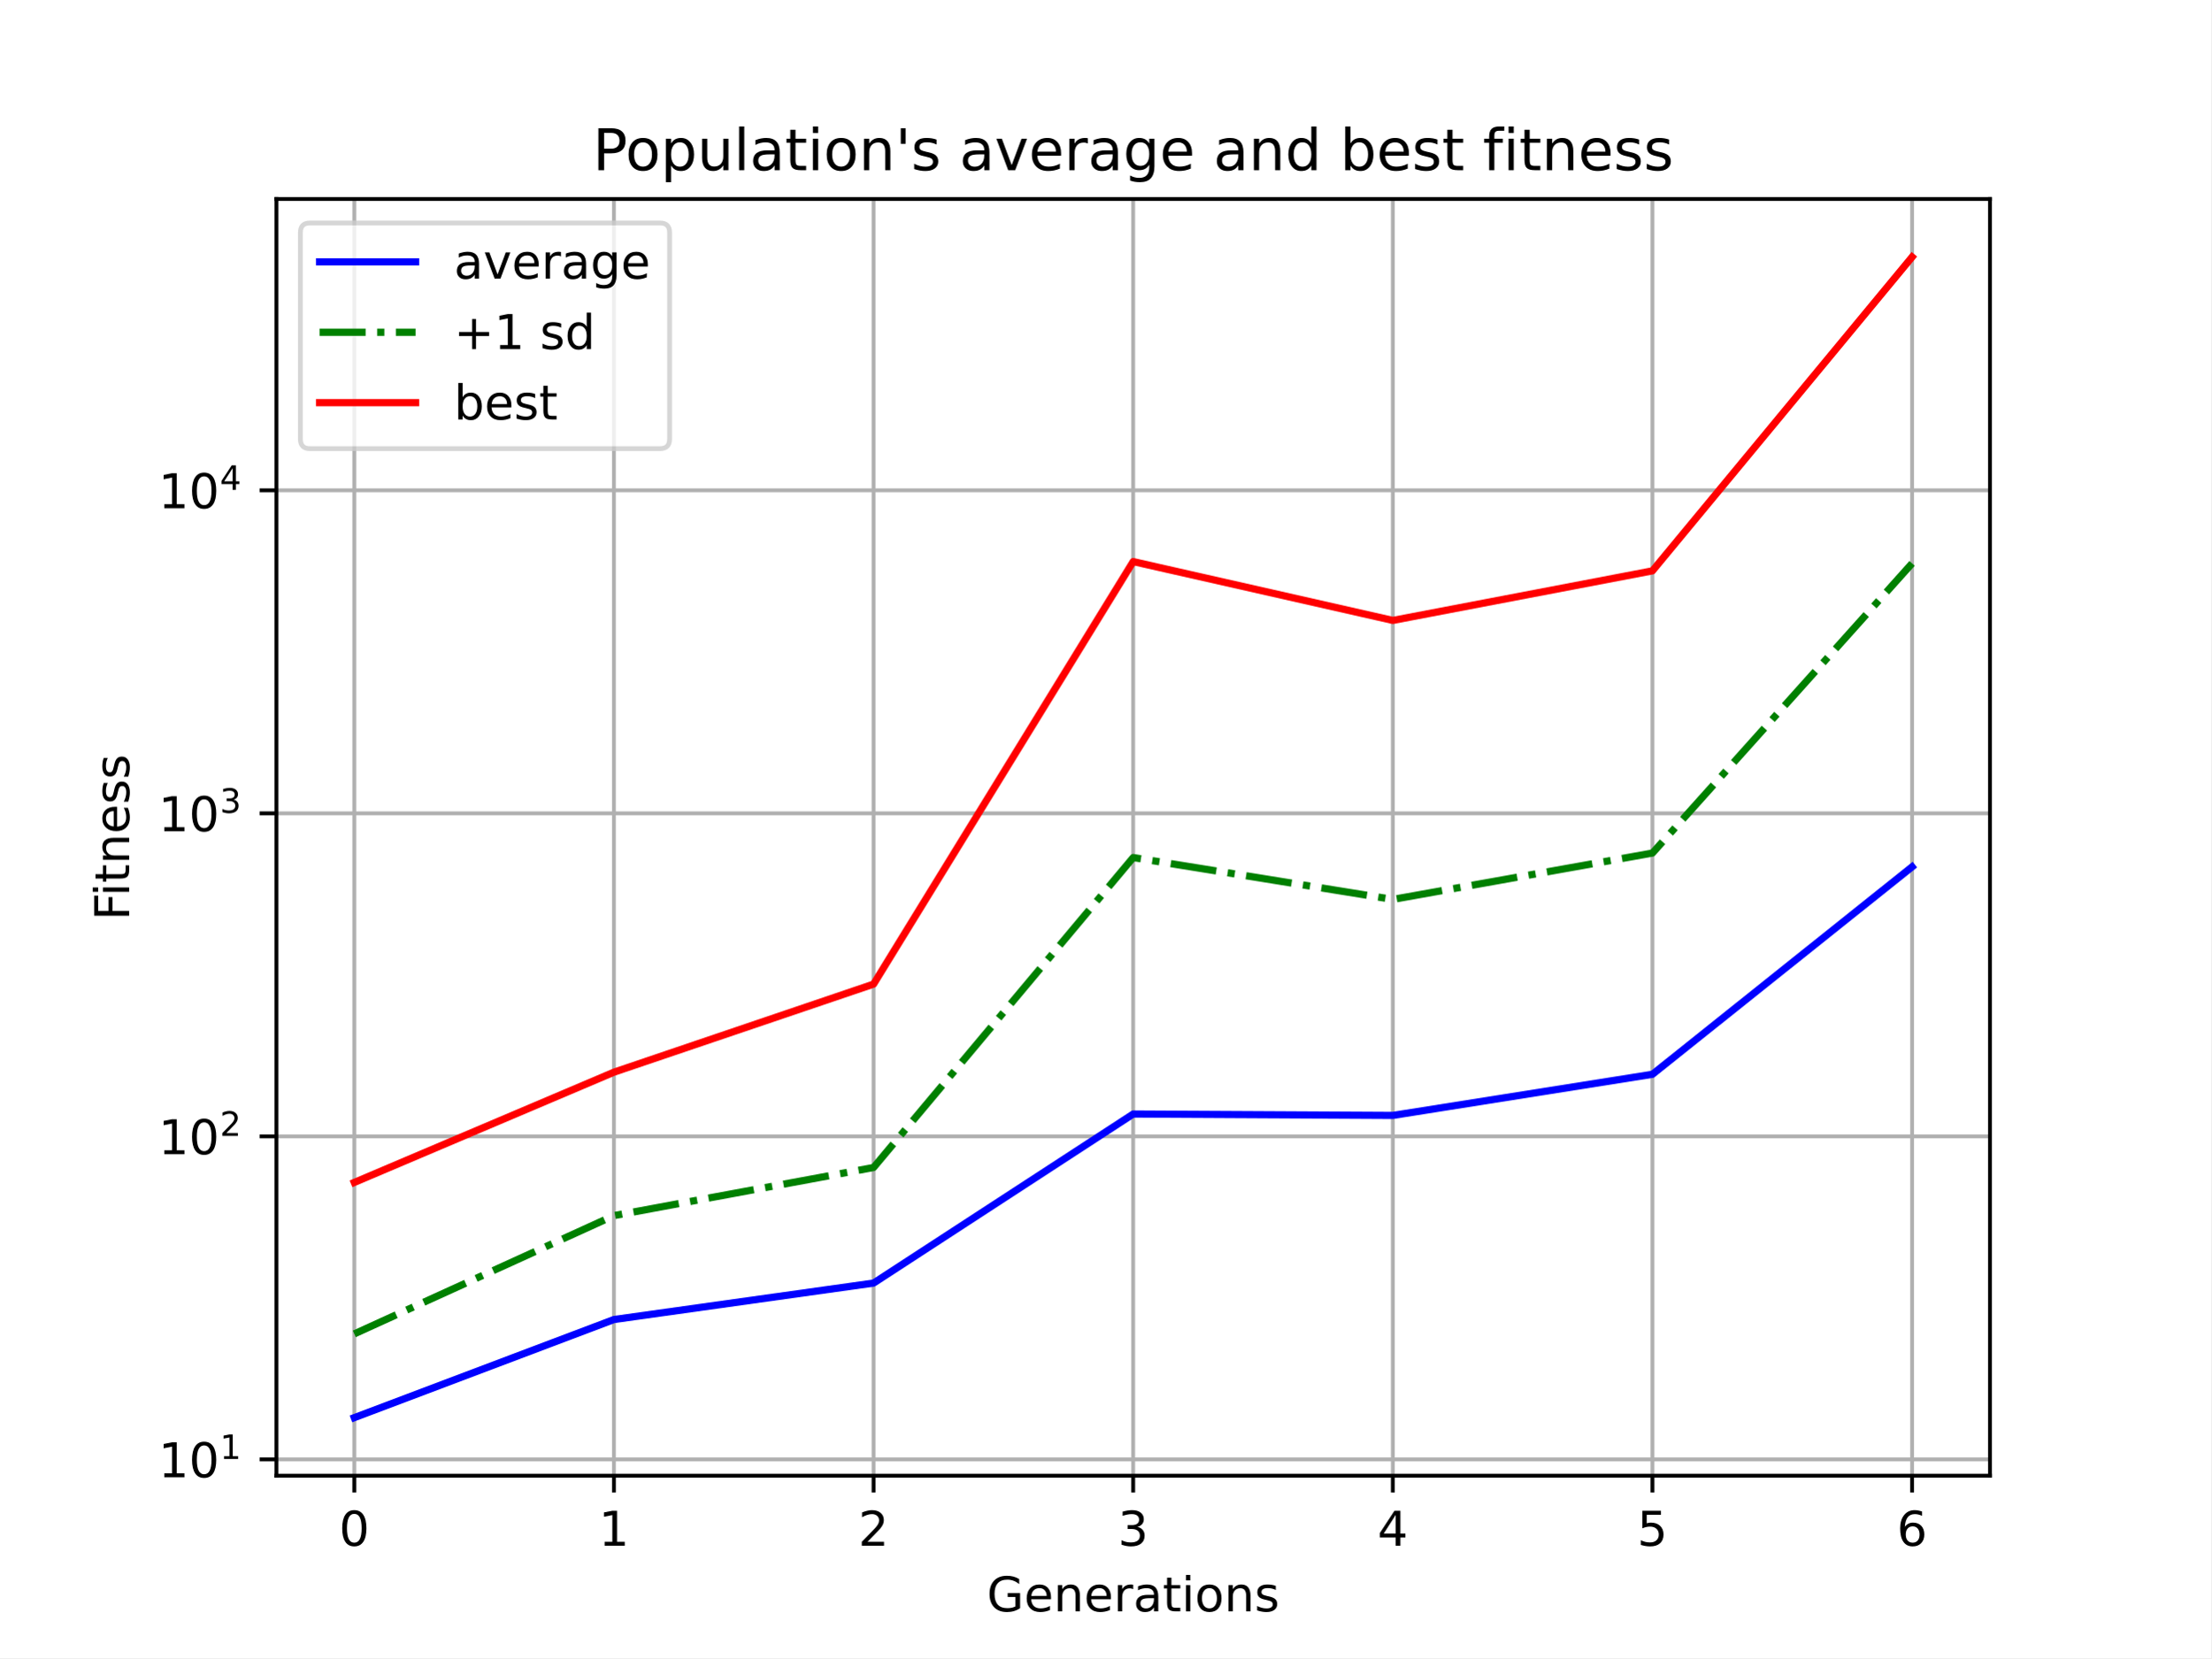
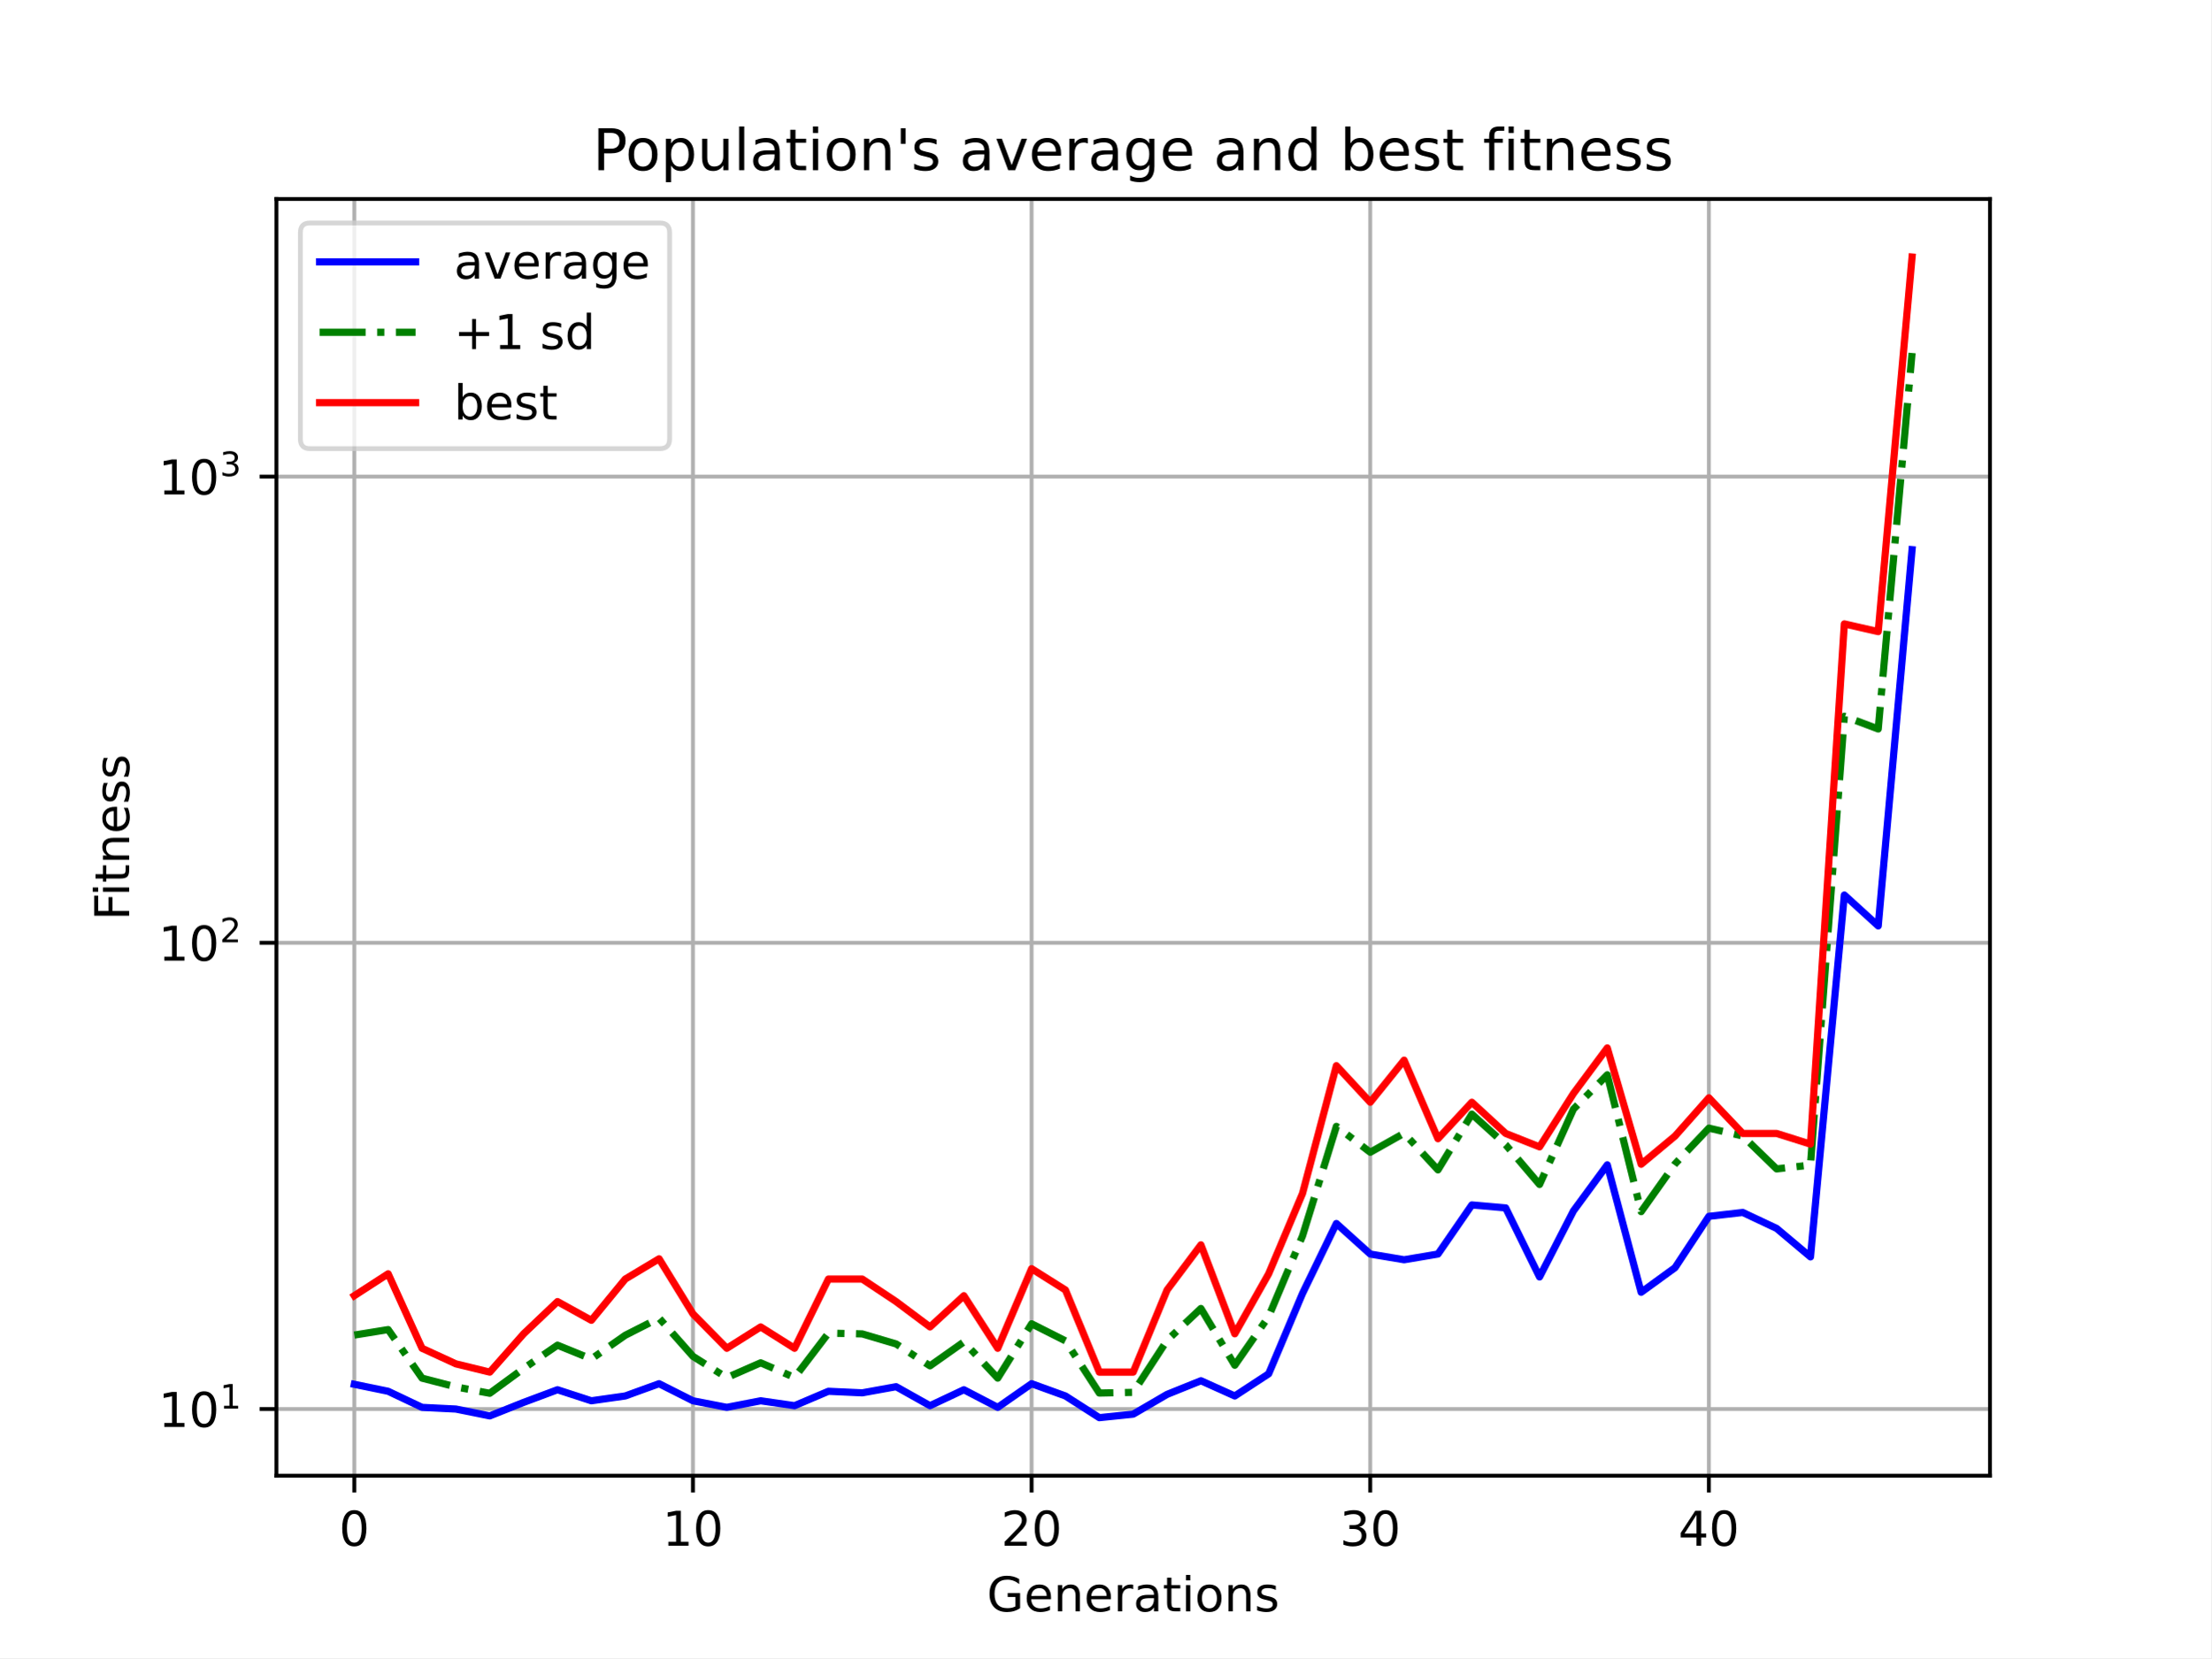
<svg xmlns="http://www.w3.org/2000/svg" xmlns:xlink="http://www.w3.org/1999/xlink" width="460.8pt" height="345.6pt" viewBox="0 0 460.8 345.6" version="1.1">
  <defs>
    <style type="text/css">*{stroke-linejoin: round; stroke-linecap: butt}</style>
  </defs>
  <g id="figure_1">
    <g id="patch_1">
      <path d="M 0 345.6  L 460.8 345.6  L 460.8 0  L 0 0  z " style="fill: #ffffff" />
    </g>
    <g id="axes_1">
      <g id="patch_2">
        <path d="M 57.6 307.584  L 414.72 307.584  L 414.72 41.472  L 57.6 41.472  z " style="fill: #ffffff" />
      </g>
      <g id="matplotlib.axis_1">
        <g id="xtick_1">
          <g id="line2d_1">
-             <path d="M 73.833 307.584  L 73.833 41.472  " clip-path="url(#paadba02a94)" style="fill: none; stroke: #b0b0b0; stroke-width: 0.8; stroke-linecap: square" />
+             <path d="M 73.833 307.584  L 73.833 41.472  " clip-path="url(#pd9f12e2601)" style="fill: none; stroke: #b0b0b0; stroke-width: 0.8; stroke-linecap: square" />
          </g>
          <g id="line2d_2">
            <defs>
-               <path id="m8c6b635241" d="M 0 0  L 0 3.5  " style="stroke: #000000; stroke-width: 0.8" />
-             </defs>
-             <g>
-               <use xlink:href="#m8c6b635241" x="73.833" y="307.584" style="stroke: #000000; stroke-width: 0.8" />
+               <path id="m0b320f01b3" d="M 0 0  L 0 3.5  " style="stroke: #000000; stroke-width: 0.8" />
+             </defs>
+             <g>
+               <use xlink:href="#m0b320f01b3" x="73.833" y="307.584" style="stroke: #000000; stroke-width: 0.8" />
            </g>
          </g>
          <g id="text_1">
            <g transform="translate(70.65148 322.1824)scale(0.1 -0.1)">
              <defs>
                <path id="DejaVuSans-30" d="M 2034 4250  Q 1547 4250 1301 3770  Q 1056 3291 1056 2328  Q 1056 1369 1301 889  Q 1547 409 2034 409  Q 2525 409 2770 889  Q 3016 1369 3016 2328  Q 3016 3291 2770 3770  Q 2525 4250 2034 4250  z M 2034 4750  Q 2819 4750 3233 4129  Q 3647 3509 3647 2328  Q 3647 1150 3233 529  Q 2819 -91 2034 -91  Q 1250 -91 836 529  Q 422 1150 422 2328  Q 422 3509 836 4129  Q 1250 4750 2034 4750  z " transform="scale(0.015625)" />
              </defs>
              <use xlink:href="#DejaVuSans-30" />
            </g>
          </g>
        </g>
        <g id="xtick_2">
          <g id="line2d_3">
-             <path d="M 127.942 307.584  L 127.942 41.472  " clip-path="url(#paadba02a94)" style="fill: none; stroke: #b0b0b0; stroke-width: 0.8; stroke-linecap: square" />
+             <path d="M 144.41 307.584  L 144.41 41.472  " clip-path="url(#pd9f12e2601)" style="fill: none; stroke: #b0b0b0; stroke-width: 0.8; stroke-linecap: square" />
          </g>
          <g id="line2d_4">
            <g>
-               <use xlink:href="#m8c6b635241" x="127.942" y="307.584" style="stroke: #000000; stroke-width: 0.8" />
+               <use xlink:href="#m0b320f01b3" x="144.41" y="307.584" style="stroke: #000000; stroke-width: 0.8" />
            </g>
          </g>
          <g id="text_2">
-             <g transform="translate(124.7606 322.1824)scale(0.1 -0.1)">
+             <g transform="translate(138.0473 322.1824)scale(0.1 -0.1)">
              <defs>
                <path id="DejaVuSans-31" d="M 794 531  L 1825 531  L 1825 4091  L 703 3866  L 703 4441  L 1819 4666  L 2450 4666  L 2450 531  L 3481 531  L 3481 0  L 794 0  L 794 531  z " transform="scale(0.015625)" />
              </defs>
              <use xlink:href="#DejaVuSans-31" />
+               <use xlink:href="#DejaVuSans-30" x="63.623" />
            </g>
          </g>
        </g>
        <g id="xtick_3">
          <g id="line2d_5">
-             <path d="M 182.051 307.584  L 182.051 41.472  " clip-path="url(#paadba02a94)" style="fill: none; stroke: #b0b0b0; stroke-width: 0.8; stroke-linecap: square" />
+             <path d="M 214.987 307.584  L 214.987 41.472  " clip-path="url(#pd9f12e2601)" style="fill: none; stroke: #b0b0b0; stroke-width: 0.8; stroke-linecap: square" />
          </g>
          <g id="line2d_6">
            <g>
-               <use xlink:href="#m8c6b635241" x="182.051" y="307.584" style="stroke: #000000; stroke-width: 0.8" />
+               <use xlink:href="#m0b320f01b3" x="214.987" y="307.584" style="stroke: #000000; stroke-width: 0.8" />
            </g>
          </g>
          <g id="text_3">
-             <g transform="translate(178.8697 322.1824)scale(0.1 -0.1)">
+             <g transform="translate(208.6244 322.1824)scale(0.1 -0.1)">
              <defs>
                <path id="DejaVuSans-32" d="M 1228 531  L 3431 531  L 3431 0  L 469 0  L 469 531  Q 828 903 1448 1529  Q 2069 2156 2228 2338  Q 2531 2678 2651 2914  Q 2772 3150 2772 3378  Q 2772 3750 2511 3984  Q 2250 4219 1831 4219  Q 1534 4219 1204 4116  Q 875 4013 500 3803  L 500 4441  Q 881 4594 1212 4672  Q 1544 4750 1819 4750  Q 2544 4750 2975 4387  Q 3406 4025 3406 3419  Q 3406 3131 3298 2873  Q 3191 2616 2906 2266  Q 2828 2175 2409 1742  Q 1991 1309 1228 531  z " transform="scale(0.015625)" />
              </defs>
              <use xlink:href="#DejaVuSans-32" />
+               <use xlink:href="#DejaVuSans-30" x="63.623" />
            </g>
          </g>
        </g>
        <g id="xtick_4">
          <g id="line2d_7">
-             <path d="M 236.16 307.584  L 236.16 41.472  " clip-path="url(#paadba02a94)" style="fill: none; stroke: #b0b0b0; stroke-width: 0.8; stroke-linecap: square" />
+             <path d="M 285.564 307.584  L 285.564 41.472  " clip-path="url(#pd9f12e2601)" style="fill: none; stroke: #b0b0b0; stroke-width: 0.8; stroke-linecap: square" />
          </g>
          <g id="line2d_8">
            <g>
-               <use xlink:href="#m8c6b635241" x="236.16" y="307.584" style="stroke: #000000; stroke-width: 0.8" />
+               <use xlink:href="#m0b320f01b3" x="285.564" y="307.584" style="stroke: #000000; stroke-width: 0.8" />
            </g>
          </g>
          <g id="text_4">
-             <g transform="translate(232.9787 322.1824)scale(0.1 -0.1)">
+             <g transform="translate(279.2015 322.1824)scale(0.1 -0.1)">
              <defs>
                <path id="DejaVuSans-33" d="M 2597 2516  Q 3050 2419 3304 2112  Q 3559 1806 3559 1356  Q 3559 666 3084 287  Q 2609 -91 1734 -91  Q 1441 -91 1130 -33  Q 819 25 488 141  L 488 750  Q 750 597 1062 519  Q 1375 441 1716 441  Q 2309 441 2620 675  Q 2931 909 2931 1356  Q 2931 1769 2642 2001  Q 2353 2234 1838 2234  L 1294 2234  L 1294 2753  L 1863 2753  Q 2328 2753 2575 2939  Q 2822 3125 2822 3475  Q 2822 3834 2567 4026  Q 2313 4219 1838 4219  Q 1578 4219 1281 4162  Q 984 4106 628 3988  L 628 4550  Q 988 4650 1302 4700  Q 1616 4750 1894 4750  Q 2613 4750 3031 4423  Q 3450 4097 3450 3541  Q 3450 3153 3228 2886  Q 3006 2619 2597 2516  z " transform="scale(0.015625)" />
              </defs>
              <use xlink:href="#DejaVuSans-33" />
+               <use xlink:href="#DejaVuSans-30" x="63.623" />
            </g>
          </g>
        </g>
        <g id="xtick_5">
          <g id="line2d_9">
-             <path d="M 290.269 307.584  L 290.269 41.472  " clip-path="url(#paadba02a94)" style="fill: none; stroke: #b0b0b0; stroke-width: 0.8; stroke-linecap: square" />
+             <path d="M 356.141 307.584  L 356.141 41.472  " clip-path="url(#pd9f12e2601)" style="fill: none; stroke: #b0b0b0; stroke-width: 0.8; stroke-linecap: square" />
          </g>
          <g id="line2d_10">
            <g>
-               <use xlink:href="#m8c6b635241" x="290.269" y="307.584" style="stroke: #000000; stroke-width: 0.8" />
+               <use xlink:href="#m0b320f01b3" x="356.141" y="307.584" style="stroke: #000000; stroke-width: 0.8" />
            </g>
          </g>
          <g id="text_5">
-             <g transform="translate(287.0878 322.1824)scale(0.1 -0.1)">
+             <g transform="translate(349.7785 322.1824)scale(0.1 -0.1)">
              <defs>
                <path id="DejaVuSans-34" d="M 2419 4116  L 825 1625  L 2419 1625  L 2419 4116  z M 2253 4666  L 3047 4666  L 3047 1625  L 3713 1625  L 3713 1100  L 3047 1100  L 3047 0  L 2419 0  L 2419 1100  L 313 1100  L 313 1709  L 2253 4666  z " transform="scale(0.015625)" />
              </defs>
              <use xlink:href="#DejaVuSans-34" />
-             </g>
-           </g>
-         </g>
-         <g id="xtick_6">
-           <g id="line2d_11">
-             <path d="M 344.378 307.584  L 344.378 41.472  " clip-path="url(#paadba02a94)" style="fill: none; stroke: #b0b0b0; stroke-width: 0.8; stroke-linecap: square" />
-           </g>
-           <g id="line2d_12">
-             <g>
-               <use xlink:href="#m8c6b635241" x="344.378" y="307.584" style="stroke: #000000; stroke-width: 0.8" />
-             </g>
-           </g>
-           <g id="text_6">
-             <g transform="translate(341.1969 322.1824)scale(0.1 -0.1)">
-               <defs>
-                 <path id="DejaVuSans-35" d="M 691 4666  L 3169 4666  L 3169 4134  L 1269 4134  L 1269 2991  Q 1406 3038 1543 3061  Q 1681 3084 1819 3084  Q 2600 3084 3056 2656  Q 3513 2228 3513 1497  Q 3513 744 3044 326  Q 2575 -91 1722 -91  Q 1428 -91 1123 -41  Q 819 9 494 109  L 494 744  Q 775 591 1075 516  Q 1375 441 1709 441  Q 2250 441 2565 725  Q 2881 1009 2881 1497  Q 2881 1984 2565 2268  Q 2250 2553 1709 2553  Q 1456 2553 1204 2497  Q 953 2441 691 2322  L 691 4666  z " transform="scale(0.015625)" />
-               </defs>
-               <use xlink:href="#DejaVuSans-35" />
-             </g>
-           </g>
-         </g>
-         <g id="xtick_7">
-           <g id="line2d_13">
-             <path d="M 398.487 307.584  L 398.487 41.472  " clip-path="url(#paadba02a94)" style="fill: none; stroke: #b0b0b0; stroke-width: 0.8; stroke-linecap: square" />
-           </g>
-           <g id="line2d_14">
-             <g>
-               <use xlink:href="#m8c6b635241" x="398.487" y="307.584" style="stroke: #000000; stroke-width: 0.8" />
-             </g>
-           </g>
-           <g id="text_7">
-             <g transform="translate(395.306 322.1824)scale(0.1 -0.1)">
-               <defs>
-                 <path id="DejaVuSans-36" d="M 2113 2584  Q 1688 2584 1439 2293  Q 1191 2003 1191 1497  Q 1191 994 1439 701  Q 1688 409 2113 409  Q 2538 409 2786 701  Q 3034 994 3034 1497  Q 3034 2003 2786 2293  Q 2538 2584 2113 2584  z M 3366 4563  L 3366 3988  Q 3128 4100 2886 4159  Q 2644 4219 2406 4219  Q 1781 4219 1451 3797  Q 1122 3375 1075 2522  Q 1259 2794 1537 2939  Q 1816 3084 2150 3084  Q 2853 3084 3261 2657  Q 3669 2231 3669 1497  Q 3669 778 3244 343  Q 2819 -91 2113 -91  Q 1303 -91 875 529  Q 447 1150 447 2328  Q 447 3434 972 4092  Q 1497 4750 2381 4750  Q 2619 4750 2861 4703  Q 3103 4656 3366 4563  z " transform="scale(0.015625)" />
-               </defs>
-               <use xlink:href="#DejaVuSans-36" />
-             </g>
-           </g>
-         </g>
-         <g id="text_8">
+               <use xlink:href="#DejaVuSans-30" x="63.623" />
+             </g>
+           </g>
+         </g>
+         <g id="text_6">
          <g transform="translate(205.6623 335.8606)scale(0.1 -0.1)">
            <defs>
              <path id="DejaVuSans-47" d="M 3809 666  L 3809 1919  L 2778 1919  L 2778 2438  L 4434 2438  L 4434 434  Q 4069 175 3628 42  Q 3188 -91 2688 -91  Q 1594 -91 976 548  Q 359 1188 359 2328  Q 359 3472 976 4111  Q 1594 4750 2688 4750  Q 3144 4750 3555 4637  Q 3966 4525 4313 4306  L 4313 3634  Q 3963 3931 3569 4081  Q 3175 4231 2741 4231  Q 1884 4231 1454 3753  Q 1025 3275 1025 2328  Q 1025 1384 1454 906  Q 1884 428 2741 428  Q 3075 428 3337 486  Q 3600 544 3809 666  z " transform="scale(0.015625)" />
              <path id="DejaVuSans-65" d="M 3597 1894  L 3597 1613  L 953 1613  Q 991 1019 1311 708  Q 1631 397 2203 397  Q 2534 397 2845 478  Q 3156 559 3463 722  L 3463 178  Q 3153 47 2828 -22  Q 2503 -91 2169 -91  Q 1331 -91 842 396  Q 353 884 353 1716  Q 353 2575 817 3079  Q 1281 3584 2069 3584  Q 2775 3584 3186 3129  Q 3597 2675 3597 1894  z M 3022 2063  Q 3016 2534 2758 2815  Q 2500 3097 2075 3097  Q 1594 3097 1305 2825  Q 1016 2553 972 2059  L 3022 2063  z " transform="scale(0.015625)" />
              <path id="DejaVuSans-6e" d="M 3513 2113  L 3513 0  L 2938 0  L 2938 2094  Q 2938 2591 2744 2837  Q 2550 3084 2163 3084  Q 1697 3084 1428 2787  Q 1159 2491 1159 1978  L 1159 0  L 581 0  L 581 3500  L 1159 3500  L 1159 2956  Q 1366 3272 1645 3428  Q 1925 3584 2291 3584  Q 2894 3584 3203 3211  Q 3513 2838 3513 2113  z " transform="scale(0.015625)" />
              <path id="DejaVuSans-72" d="M 2631 2963  Q 2534 3019 2420 3045  Q 2306 3072 2169 3072  Q 1681 3072 1420 2755  Q 1159 2438 1159 1844  L 1159 0  L 581 0  L 581 3500  L 1159 3500  L 1159 2956  Q 1341 3275 1631 3429  Q 1922 3584 2338 3584  Q 2397 3584 2469 3576  Q 2541 3569 2628 3553  L 2631 2963  z " transform="scale(0.015625)" />
              <path id="DejaVuSans-61" d="M 2194 1759  Q 1497 1759 1228 1600  Q 959 1441 959 1056  Q 959 750 1161 570  Q 1363 391 1709 391  Q 2188 391 2477 730  Q 2766 1069 2766 1631  L 2766 1759  L 2194 1759  z M 3341 1997  L 3341 0  L 2766 0  L 2766 531  Q 2569 213 2275 61  Q 1981 -91 1556 -91  Q 1019 -91 701 211  Q 384 513 384 1019  Q 384 1609 779 1909  Q 1175 2209 1959 2209  L 2766 2209  L 2766 2266  Q 2766 2663 2505 2880  Q 2244 3097 1772 3097  Q 1472 3097 1187 3025  Q 903 2953 641 2809  L 641 3341  Q 956 3463 1253 3523  Q 1550 3584 1831 3584  Q 2591 3584 2966 3190  Q 3341 2797 3341 1997  z " transform="scale(0.015625)" />
              <path id="DejaVuSans-74" d="M 1172 4494  L 1172 3500  L 2356 3500  L 2356 3053  L 1172 3053  L 1172 1153  Q 1172 725 1289 603  Q 1406 481 1766 481  L 2356 481  L 2356 0  L 1766 0  Q 1100 0 847 248  Q 594 497 594 1153  L 594 3053  L 172 3053  L 172 3500  L 594 3500  L 594 4494  L 1172 4494  z " transform="scale(0.015625)" />
              <path id="DejaVuSans-69" d="M 603 3500  L 1178 3500  L 1178 0  L 603 0  L 603 3500  z M 603 4863  L 1178 4863  L 1178 4134  L 603 4134  L 603 4863  z " transform="scale(0.015625)" />
              <path id="DejaVuSans-6f" d="M 1959 3097  Q 1497 3097 1228 2736  Q 959 2375 959 1747  Q 959 1119 1226 758  Q 1494 397 1959 397  Q 2419 397 2687 759  Q 2956 1122 2956 1747  Q 2956 2369 2687 2733  Q 2419 3097 1959 3097  z M 1959 3584  Q 2709 3584 3137 3096  Q 3566 2609 3566 1747  Q 3566 888 3137 398  Q 2709 -91 1959 -91  Q 1206 -91 779 398  Q 353 888 353 1747  Q 353 2609 779 3096  Q 1206 3584 1959 3584  z " transform="scale(0.015625)" />
              <path id="DejaVuSans-73" d="M 2834 3397  L 2834 2853  Q 2591 2978 2328 3040  Q 2066 3103 1784 3103  Q 1356 3103 1142 2972  Q 928 2841 928 2578  Q 928 2378 1081 2264  Q 1234 2150 1697 2047  L 1894 2003  Q 2506 1872 2764 1633  Q 3022 1394 3022 966  Q 3022 478 2636 193  Q 2250 -91 1575 -91  Q 1294 -91 989 -36  Q 684 19 347 128  L 347 722  Q 666 556 975 473  Q 1284 391 1588 391  Q 1994 391 2212 530  Q 2431 669 2431 922  Q 2431 1156 2273 1281  Q 2116 1406 1581 1522  L 1381 1569  Q 847 1681 609 1914  Q 372 2147 372 2553  Q 372 3047 722 3315  Q 1072 3584 1716 3584  Q 2034 3584 2315 3537  Q 2597 3491 2834 3397  z " transform="scale(0.015625)" />
            </defs>
            <use xlink:href="#DejaVuSans-47" />
            <use xlink:href="#DejaVuSans-65" x="77.49" />
            <use xlink:href="#DejaVuSans-6e" x="139.014" />
            <use xlink:href="#DejaVuSans-65" x="202.393" />
            <use xlink:href="#DejaVuSans-72" x="263.916" />
            <use xlink:href="#DejaVuSans-61" x="305.029" />
            <use xlink:href="#DejaVuSans-74" x="366.309" />
            <use xlink:href="#DejaVuSans-69" x="405.518" />
            <use xlink:href="#DejaVuSans-6f" x="433.301" />
            <use xlink:href="#DejaVuSans-6e" x="494.482" />
            <use xlink:href="#DejaVuSans-73" x="557.861" />
          </g>
        </g>
      </g>
      <g id="matplotlib.axis_2">
        <g id="ytick_1">
-           <g id="line2d_15">
-             <path d="M 57.6 304.188  L 414.72 304.188  " clip-path="url(#paadba02a94)" style="fill: none; stroke: #b0b0b0; stroke-width: 0.8; stroke-linecap: square" />
-           </g>
-           <g id="line2d_16">
-             <defs>
-               <path id="m89aafe4a63" d="M 0 0  L -3.5 0  " style="stroke: #000000; stroke-width: 0.8" />
-             </defs>
-             <g>
-               <use xlink:href="#m89aafe4a63" x="57.6" y="304.188" style="stroke: #000000; stroke-width: 0.8" />
-             </g>
-           </g>
-           <g id="text_9">
-             <g transform="translate(33 307.9869)scale(0.1 -0.1)">
+           <g id="line2d_11">
+             <path d="M 57.6 293.692  L 414.72 293.692  " clip-path="url(#pd9f12e2601)" style="fill: none; stroke: #b0b0b0; stroke-width: 0.8; stroke-linecap: square" />
+           </g>
+           <g id="line2d_12">
+             <defs>
+               <path id="m9c32c6e83b" d="M 0 0  L -3.5 0  " style="stroke: #000000; stroke-width: 0.8" />
+             </defs>
+             <g>
+               <use xlink:href="#m9c32c6e83b" x="57.6" y="293.692" style="stroke: #000000; stroke-width: 0.8" />
+             </g>
+           </g>
+           <g id="text_7">
+             <g transform="translate(33 297.491)scale(0.1 -0.1)">
              <use xlink:href="#DejaVuSans-31" transform="translate(0 0.684375)" />
              <use xlink:href="#DejaVuSans-30" transform="translate(63.62305 0.684375)" />
              <use xlink:href="#DejaVuSans-31" transform="translate(128.2031 38.96563)scale(0.7)" />
            </g>
          </g>
        </g>
        <g id="ytick_2">
-           <g id="line2d_17">
-             <path d="M 57.6 236.856  L 414.72 236.856  " clip-path="url(#paadba02a94)" style="fill: none; stroke: #b0b0b0; stroke-width: 0.8; stroke-linecap: square" />
-           </g>
-           <g id="line2d_18">
-             <g>
-               <use xlink:href="#m89aafe4a63" x="57.6" y="236.856" style="stroke: #000000; stroke-width: 0.8" />
-             </g>
-           </g>
-           <g id="text_10">
-             <g transform="translate(33 240.655)scale(0.1 -0.1)">
+           <g id="line2d_13">
+             <path d="M 57.6 196.509  L 414.72 196.509  " clip-path="url(#pd9f12e2601)" style="fill: none; stroke: #b0b0b0; stroke-width: 0.8; stroke-linecap: square" />
+           </g>
+           <g id="line2d_14">
+             <g>
+               <use xlink:href="#m9c32c6e83b" x="57.6" y="196.509" style="stroke: #000000; stroke-width: 0.8" />
+             </g>
+           </g>
+           <g id="text_8">
+             <g transform="translate(33 200.3084)scale(0.1 -0.1)">
              <use xlink:href="#DejaVuSans-31" transform="translate(0 0.765625)" />
              <use xlink:href="#DejaVuSans-30" transform="translate(63.62305 0.765625)" />
              <use xlink:href="#DejaVuSans-32" transform="translate(128.2031 39.04688)scale(0.7)" />
            </g>
          </g>
        </g>
        <g id="ytick_3">
-           <g id="line2d_19">
-             <path d="M 57.6 169.524  L 414.72 169.524  " clip-path="url(#paadba02a94)" style="fill: none; stroke: #b0b0b0; stroke-width: 0.8; stroke-linecap: square" />
-           </g>
-           <g id="line2d_20">
-             <g>
-               <use xlink:href="#m89aafe4a63" x="57.6" y="169.524" style="stroke: #000000; stroke-width: 0.8" />
-             </g>
-           </g>
-           <g id="text_11">
-             <g transform="translate(33 173.3231)scale(0.1 -0.1)">
+           <g id="line2d_15">
+             <path d="M 57.6 99.327  L 414.72 99.327  " clip-path="url(#pd9f12e2601)" style="fill: none; stroke: #b0b0b0; stroke-width: 0.8; stroke-linecap: square" />
+           </g>
+           <g id="line2d_16">
+             <g>
+               <use xlink:href="#m9c32c6e83b" x="57.6" y="99.327" style="stroke: #000000; stroke-width: 0.8" />
+             </g>
+           </g>
+           <g id="text_9">
+             <g transform="translate(33 103.1258)scale(0.1 -0.1)">
              <use xlink:href="#DejaVuSans-31" transform="translate(0 0.765625)" />
              <use xlink:href="#DejaVuSans-30" transform="translate(63.62305 0.765625)" />
              <use xlink:href="#DejaVuSans-33" transform="translate(128.2031 39.04688)scale(0.7)" />
            </g>
          </g>
        </g>
-         <g id="ytick_4">
-           <g id="line2d_21">
-             <path d="M 57.6 102.192  L 414.72 102.192  " clip-path="url(#paadba02a94)" style="fill: none; stroke: #b0b0b0; stroke-width: 0.8; stroke-linecap: square" />
-           </g>
-           <g id="line2d_22">
-             <g>
-               <use xlink:href="#m89aafe4a63" x="57.6" y="102.192" style="stroke: #000000; stroke-width: 0.8" />
-             </g>
-           </g>
-           <g id="text_12">
-             <g transform="translate(33 105.9911)scale(0.1 -0.1)">
-               <use xlink:href="#DejaVuSans-31" transform="translate(0 0.684375)" />
-               <use xlink:href="#DejaVuSans-30" transform="translate(63.62305 0.684375)" />
-               <use xlink:href="#DejaVuSans-34" transform="translate(128.2031 38.96563)scale(0.7)" />
-             </g>
-           </g>
-         </g>
-         <g id="text_13">
+         <g id="text_10">
          <g transform="translate(26.92031 191.8452)rotate(-90)scale(0.1 -0.1)">
            <defs>
              <path id="DejaVuSans-46" d="M 628 4666  L 3309 4666  L 3309 4134  L 1259 4134  L 1259 2759  L 3109 2759  L 3109 2228  L 1259 2228  L 1259 0  L 628 0  L 628 4666  z " transform="scale(0.015625)" />
            </defs>
            <use xlink:href="#DejaVuSans-46" />
            <use xlink:href="#DejaVuSans-69" x="50.27" />
            <use xlink:href="#DejaVuSans-74" x="78.053" />
            <use xlink:href="#DejaVuSans-6e" x="117.262" />
            <use xlink:href="#DejaVuSans-65" x="180.641" />
            <use xlink:href="#DejaVuSans-73" x="242.164" />
            <use xlink:href="#DejaVuSans-73" x="294.264" />
          </g>
        </g>
      </g>
-       <g id="line2d_23">
-         <path d="M 73.833 295.488  L 127.942 275.036  L 182.051 267.438  L 236.16 232.201  L 290.269 232.494  L 344.378 223.918  L 398.487 180.676  " clip-path="url(#paadba02a94)" style="fill: none; stroke: #0000ff; stroke-width: 1.5; stroke-linecap: square" />
-       </g>
-       <g id="line2d_24">
-         <path d="M 73.833 278.029  L 127.942 253.377  L 182.051 243.348  L 236.16 178.738  L 290.269 187.467  L 344.378 177.803  L 398.487 117.423  " clip-path="url(#paadba02a94)" style="fill: none; stroke-dasharray: 9.6,2.4,1.5,2.4; stroke-dashoffset: 0; stroke: #008000; stroke-width: 1.5" />
-       </g>
-       <g id="line2d_25">
-         <path d="M 73.833 246.462  L 127.942 223.48  L 182.051 205.123  L 236.16 117.049  L 290.269 129.313  L 344.378 118.978  L 398.487 53.568  " clip-path="url(#paadba02a94)" style="fill: none; stroke: #ff0000; stroke-width: 1.5; stroke-linecap: square" />
+       <g id="line2d_17">
+         <path d="M 73.833 288.533  L 80.89 289.99  L 87.948 293.341  L 95.006 293.692  L 102.064 295.123  L 109.121 292.308  L 116.179 289.669  L 123.237 291.969  L 130.294 290.968  L 137.352 288.409  L 144.41 291.969  L 151.468 293.341  L 158.525 291.969  L 165.583 292.994  L 172.641 289.99  L 179.698 290.313  L 186.756 289.034  L 193.814 292.994  L 200.871 289.669  L 207.929 293.341  L 214.987 288.409  L 222.045 290.968  L 229.102 295.488  L 236.16 294.76  L 243.218 290.639  L 250.275 287.793  L 257.333 290.968  L 264.391 286.35  L 271.449 269.593  L 278.506 255.019  L 285.564 261.385  L 292.622 262.579  L 299.679 261.385  L 306.737 251.15  L 313.795 251.771  L 320.852 266.16  L 327.91 252.401  L 334.968 242.793  L 342.026 269.355  L 349.083 264.226  L 356.141 253.526  L 363.199 252.719  L 370.256 256.044  L 377.314 261.978  L 384.372 186.554  L 391.43 192.988  L 398.487 114.562  " clip-path="url(#pd9f12e2601)" style="fill: none; stroke: #0000ff; stroke-width: 1.5; stroke-linecap: square" />
+       </g>
+       <g id="line2d_18">
+         <path d="M 73.833 278.278  L 80.89 277.131  L 87.948 287.25  L 95.006 289.08  L 102.064 290.407  L 109.121 285.234  L 116.179 280.38  L 123.237 283.258  L 130.294 278.321  L 137.352 274.735  L 144.41 282.706  L 151.468 287.154  L 158.525 284.053  L 165.583 287.119  L 172.641 277.864  L 179.698 278.032  L 186.756 280.124  L 193.814 284.689  L 200.871 279.703  L 207.929 287.25  L 214.987 275.923  L 222.045 279.478  L 229.102 290.357  L 236.16 290.215  L 243.218 279.376  L 250.275 272.728  L 257.333 284.563  L 264.391 274.41  L 271.449 257.612  L 278.506 234.774  L 285.564 240.173  L 292.622 236.205  L 299.679 243.846  L 306.737 232.216  L 313.795 238.605  L 320.852 246.888  L 327.91 231.185  L 334.968 224.022  L 342.026 252.544  L 349.083 242.592  L 356.141 235.144  L 363.199 236.78  L 370.256 243.644  L 377.314 242.844  L 384.372 149.297  L 391.43 151.938  L 398.487 73.575  " clip-path="url(#pd9f12e2601)" style="fill: none; stroke-dasharray: 9.6,2.4,1.5,2.4; stroke-dashoffset: 0; stroke: #008000; stroke-width: 1.5" />
+       </g>
+       <g id="line2d_19">
+         <path d="M 73.833 270.073  L 80.89 265.505  L 87.948 281.026  L 95.006 284.274  L 102.064 285.997  L 109.121 278.01  L 116.179 271.296  L 123.237 275.195  L 130.294 266.602  L 137.352 262.378  L 144.41 273.855  L 151.468 281.026  L 158.525 276.579  L 165.583 281.026  L 172.641 266.602  L 179.698 266.602  L 186.756 271.296  L 193.814 276.579  L 200.871 270.073  L 207.929 281.026  L 214.987 264.437  L 222.045 268.884  L 229.102 285.997  L 236.16 285.997  L 243.218 268.884  L 250.275 259.466  L 257.333 278.01  L 264.391 265.505  L 271.449 248.755  L 278.506 222.127  L 285.564 229.744  L 292.622 220.981  L 299.679 237.347  L 306.737 229.744  L 313.795 236.251  L 320.852 239.047  L 327.91 227.929  L 334.968 218.422  L 342.026 242.667  L 349.083 236.795  L 356.141 228.827  L 363.199 236.251  L 370.256 236.251  L 377.314 238.472  L 384.372 130.041  L 391.43 131.644  L 398.487 53.568  " clip-path="url(#pd9f12e2601)" style="fill: none; stroke: #ff0000; stroke-width: 1.5; stroke-linecap: square" />
      </g>
      <g id="patch_3">
        <path d="M 57.6 307.584  L 57.6 41.472  " style="fill: none; stroke: #000000; stroke-width: 0.8; stroke-linejoin: miter; stroke-linecap: square" />
      </g>
      <g id="patch_4">
        <path d="M 414.72 307.584  L 414.72 41.472  " style="fill: none; stroke: #000000; stroke-width: 0.8; stroke-linejoin: miter; stroke-linecap: square" />
      </g>
      <g id="patch_5">
        <path d="M 57.6 307.584  L 414.72 307.584  " style="fill: none; stroke: #000000; stroke-width: 0.8; stroke-linejoin: miter; stroke-linecap: square" />
      </g>
      <g id="patch_6">
        <path d="M 57.6 41.472  L 414.72 41.472  " style="fill: none; stroke: #000000; stroke-width: 0.8; stroke-linejoin: miter; stroke-linecap: square" />
      </g>
-       <g id="text_14">
+       <g id="text_11">
        <g transform="translate(123.5297 35.472)scale(0.12 -0.12)">
          <defs>
            <path id="DejaVuSans-50" d="M 1259 4147  L 1259 2394  L 2053 2394  Q 2494 2394 2734 2622  Q 2975 2850 2975 3272  Q 2975 3691 2734 3919  Q 2494 4147 2053 4147  L 1259 4147  z M 628 4666  L 2053 4666  Q 2838 4666 3239 4311  Q 3641 3956 3641 3272  Q 3641 2581 3239 2228  Q 2838 1875 2053 1875  L 1259 1875  L 1259 0  L 628 0  L 628 4666  z " transform="scale(0.015625)" />
            <path id="DejaVuSans-70" d="M 1159 525  L 1159 -1331  L 581 -1331  L 581 3500  L 1159 3500  L 1159 2969  Q 1341 3281 1617 3432  Q 1894 3584 2278 3584  Q 2916 3584 3314 3078  Q 3713 2572 3713 1747  Q 3713 922 3314 415  Q 2916 -91 2278 -91  Q 1894 -91 1617 61  Q 1341 213 1159 525  z M 3116 1747  Q 3116 2381 2855 2742  Q 2594 3103 2138 3103  Q 1681 3103 1420 2742  Q 1159 2381 1159 1747  Q 1159 1113 1420 752  Q 1681 391 2138 391  Q 2594 391 2855 752  Q 3116 1113 3116 1747  z " transform="scale(0.015625)" />
            <path id="DejaVuSans-75" d="M 544 1381  L 544 3500  L 1119 3500  L 1119 1403  Q 1119 906 1312 657  Q 1506 409 1894 409  Q 2359 409 2629 706  Q 2900 1003 2900 1516  L 2900 3500  L 3475 3500  L 3475 0  L 2900 0  L 2900 538  Q 2691 219 2414 64  Q 2138 -91 1772 -91  Q 1169 -91 856 284  Q 544 659 544 1381  z M 1991 3584  L 1991 3584  z " transform="scale(0.015625)" />
            <path id="DejaVuSans-6c" d="M 603 4863  L 1178 4863  L 1178 0  L 603 0  L 603 4863  z " transform="scale(0.015625)" />
            <path id="DejaVuSans-27" d="M 1147 4666  L 1147 2931  L 616 2931  L 616 4666  L 1147 4666  z " transform="scale(0.015625)" />
            <path id="DejaVuSans-20" transform="scale(0.015625)" />
            <path id="DejaVuSans-76" d="M 191 3500  L 800 3500  L 1894 563  L 2988 3500  L 3597 3500  L 2284 0  L 1503 0  L 191 3500  z " transform="scale(0.015625)" />
            <path id="DejaVuSans-67" d="M 2906 1791  Q 2906 2416 2648 2759  Q 2391 3103 1925 3103  Q 1463 3103 1205 2759  Q 947 2416 947 1791  Q 947 1169 1205 825  Q 1463 481 1925 481  Q 2391 481 2648 825  Q 2906 1169 2906 1791  z M 3481 434  Q 3481 -459 3084 -895  Q 2688 -1331 1869 -1331  Q 1566 -1331 1297 -1286  Q 1028 -1241 775 -1147  L 775 -588  Q 1028 -725 1275 -790  Q 1522 -856 1778 -856  Q 2344 -856 2625 -561  Q 2906 -266 2906 331  L 2906 616  Q 2728 306 2450 153  Q 2172 0 1784 0  Q 1141 0 747 490  Q 353 981 353 1791  Q 353 2603 747 3093  Q 1141 3584 1784 3584  Q 2172 3584 2450 3431  Q 2728 3278 2906 2969  L 2906 3500  L 3481 3500  L 3481 434  z " transform="scale(0.015625)" />
            <path id="DejaVuSans-64" d="M 2906 2969  L 2906 4863  L 3481 4863  L 3481 0  L 2906 0  L 2906 525  Q 2725 213 2448 61  Q 2172 -91 1784 -91  Q 1150 -91 751 415  Q 353 922 353 1747  Q 353 2572 751 3078  Q 1150 3584 1784 3584  Q 2172 3584 2448 3432  Q 2725 3281 2906 2969  z M 947 1747  Q 947 1113 1208 752  Q 1469 391 1925 391  Q 2381 391 2643 752  Q 2906 1113 2906 1747  Q 2906 2381 2643 2742  Q 2381 3103 1925 3103  Q 1469 3103 1208 2742  Q 947 2381 947 1747  z " transform="scale(0.015625)" />
            <path id="DejaVuSans-62" d="M 3116 1747  Q 3116 2381 2855 2742  Q 2594 3103 2138 3103  Q 1681 3103 1420 2742  Q 1159 2381 1159 1747  Q 1159 1113 1420 752  Q 1681 391 2138 391  Q 2594 391 2855 752  Q 3116 1113 3116 1747  z M 1159 2969  Q 1341 3281 1617 3432  Q 1894 3584 2278 3584  Q 2916 3584 3314 3078  Q 3713 2572 3713 1747  Q 3713 922 3314 415  Q 2916 -91 2278 -91  Q 1894 -91 1617 61  Q 1341 213 1159 525  L 1159 0  L 581 0  L 581 4863  L 1159 4863  L 1159 2969  z " transform="scale(0.015625)" />
            <path id="DejaVuSans-66" d="M 2375 4863  L 2375 4384  L 1825 4384  Q 1516 4384 1395 4259  Q 1275 4134 1275 3809  L 1275 3500  L 2222 3500  L 2222 3053  L 1275 3053  L 1275 0  L 697 0  L 697 3053  L 147 3053  L 147 3500  L 697 3500  L 697 3744  Q 697 4328 969 4595  Q 1241 4863 1831 4863  L 2375 4863  z " transform="scale(0.015625)" />
          </defs>
          <use xlink:href="#DejaVuSans-50" />
          <use xlink:href="#DejaVuSans-6f" x="56.678" />
          <use xlink:href="#DejaVuSans-70" x="117.859" />
          <use xlink:href="#DejaVuSans-75" x="181.336" />
          <use xlink:href="#DejaVuSans-6c" x="244.715" />
          <use xlink:href="#DejaVuSans-61" x="272.498" />
          <use xlink:href="#DejaVuSans-74" x="333.777" />
          <use xlink:href="#DejaVuSans-69" x="372.986" />
          <use xlink:href="#DejaVuSans-6f" x="400.77" />
          <use xlink:href="#DejaVuSans-6e" x="461.951" />
          <use xlink:href="#DejaVuSans-27" x="525.33" />
          <use xlink:href="#DejaVuSans-73" x="552.82" />
          <use xlink:href="#DejaVuSans-20" x="604.92" />
          <use xlink:href="#DejaVuSans-61" x="636.707" />
          <use xlink:href="#DejaVuSans-76" x="697.986" />
          <use xlink:href="#DejaVuSans-65" x="757.166" />
          <use xlink:href="#DejaVuSans-72" x="818.689" />
          <use xlink:href="#DejaVuSans-61" x="859.803" />
          <use xlink:href="#DejaVuSans-67" x="921.082" />
          <use xlink:href="#DejaVuSans-65" x="984.559" />
          <use xlink:href="#DejaVuSans-20" x="1046.082" />
          <use xlink:href="#DejaVuSans-61" x="1077.869" />
          <use xlink:href="#DejaVuSans-6e" x="1139.148" />
          <use xlink:href="#DejaVuSans-64" x="1202.527" />
          <use xlink:href="#DejaVuSans-20" x="1266.004" />
          <use xlink:href="#DejaVuSans-62" x="1297.791" />
          <use xlink:href="#DejaVuSans-65" x="1361.268" />
          <use xlink:href="#DejaVuSans-73" x="1422.791" />
          <use xlink:href="#DejaVuSans-74" x="1474.891" />
          <use xlink:href="#DejaVuSans-20" x="1514.1" />
          <use xlink:href="#DejaVuSans-66" x="1545.887" />
          <use xlink:href="#DejaVuSans-69" x="1581.092" />
          <use xlink:href="#DejaVuSans-74" x="1608.875" />
          <use xlink:href="#DejaVuSans-6e" x="1648.084" />
          <use xlink:href="#DejaVuSans-65" x="1711.463" />
          <use xlink:href="#DejaVuSans-73" x="1772.986" />
          <use xlink:href="#DejaVuSans-73" x="1825.086" />
        </g>
      </g>
      <g id="legend_1">
        <g id="patch_7">
          <path d="M 64.6 93.506  L 137.541 93.506  Q 139.541 93.506 139.541 91.506  L 139.541 48.472  Q 139.541 46.472 137.541 46.472  L 64.6 46.472  Q 62.6 46.472 62.6 48.472  L 62.6 91.506  Q 62.6 93.506 64.6 93.506  z " style="fill: #ffffff; opacity: 0.8; stroke: #cccccc; stroke-linejoin: miter" />
        </g>
-         <g id="line2d_26">
+         <g id="line2d_20">
          <path d="M 66.6 54.57  L 76.6 54.57  L 86.6 54.57  " style="fill: none; stroke: #0000ff; stroke-width: 1.5; stroke-linecap: square" />
        </g>
-         <g id="text_15">
+         <g id="text_12">
          <g transform="translate(94.6 58.07044)scale(0.1 -0.1)">
            <use xlink:href="#DejaVuSans-61" />
            <use xlink:href="#DejaVuSans-76" x="61.279" />
            <use xlink:href="#DejaVuSans-65" x="120.459" />
            <use xlink:href="#DejaVuSans-72" x="181.982" />
            <use xlink:href="#DejaVuSans-61" x="223.096" />
            <use xlink:href="#DejaVuSans-67" x="284.375" />
            <use xlink:href="#DejaVuSans-65" x="347.852" />
          </g>
        </g>
-         <g id="line2d_27">
+         <g id="line2d_21">
          <path d="M 66.6 69.249  L 76.6 69.249  L 86.6 69.249  " style="fill: none; stroke-dasharray: 9.6,2.4,1.5,2.4; stroke-dashoffset: 0; stroke: #008000; stroke-width: 1.5" />
        </g>
-         <g id="text_16">
+         <g id="text_13">
          <g transform="translate(94.6 72.74856)scale(0.1 -0.1)">
            <defs>
              <path id="DejaVuSans-2b" d="M 2944 4013  L 2944 2272  L 4684 2272  L 4684 1741  L 2944 1741  L 2944 0  L 2419 0  L 2419 1741  L 678 1741  L 678 2272  L 2419 2272  L 2419 4013  L 2944 4013  z " transform="scale(0.015625)" />
            </defs>
            <use xlink:href="#DejaVuSans-2b" />
            <use xlink:href="#DejaVuSans-31" x="83.789" />
            <use xlink:href="#DejaVuSans-20" x="147.412" />
            <use xlink:href="#DejaVuSans-73" x="179.199" />
            <use xlink:href="#DejaVuSans-64" x="231.299" />
          </g>
        </g>
-         <g id="line2d_28">
+         <g id="line2d_22">
          <path d="M 66.6 83.927  L 76.6 83.927  L 86.6 83.927  " style="fill: none; stroke: #ff0000; stroke-width: 1.5; stroke-linecap: square" />
        </g>
-         <g id="text_17">
+         <g id="text_14">
          <g transform="translate(94.6 87.42669)scale(0.1 -0.1)">
            <use xlink:href="#DejaVuSans-62" />
            <use xlink:href="#DejaVuSans-65" x="63.477" />
            <use xlink:href="#DejaVuSans-73" x="125" />
            <use xlink:href="#DejaVuSans-74" x="177.1" />
          </g>
        </g>
      </g>
    </g>
  </g>
  <defs>
-     <clipPath id="paadba02a94">
+     <clipPath id="pd9f12e2601">
      <rect x="57.6" y="41.472" width="357.12" height="266.112" />
    </clipPath>
  </defs>
</svg>
